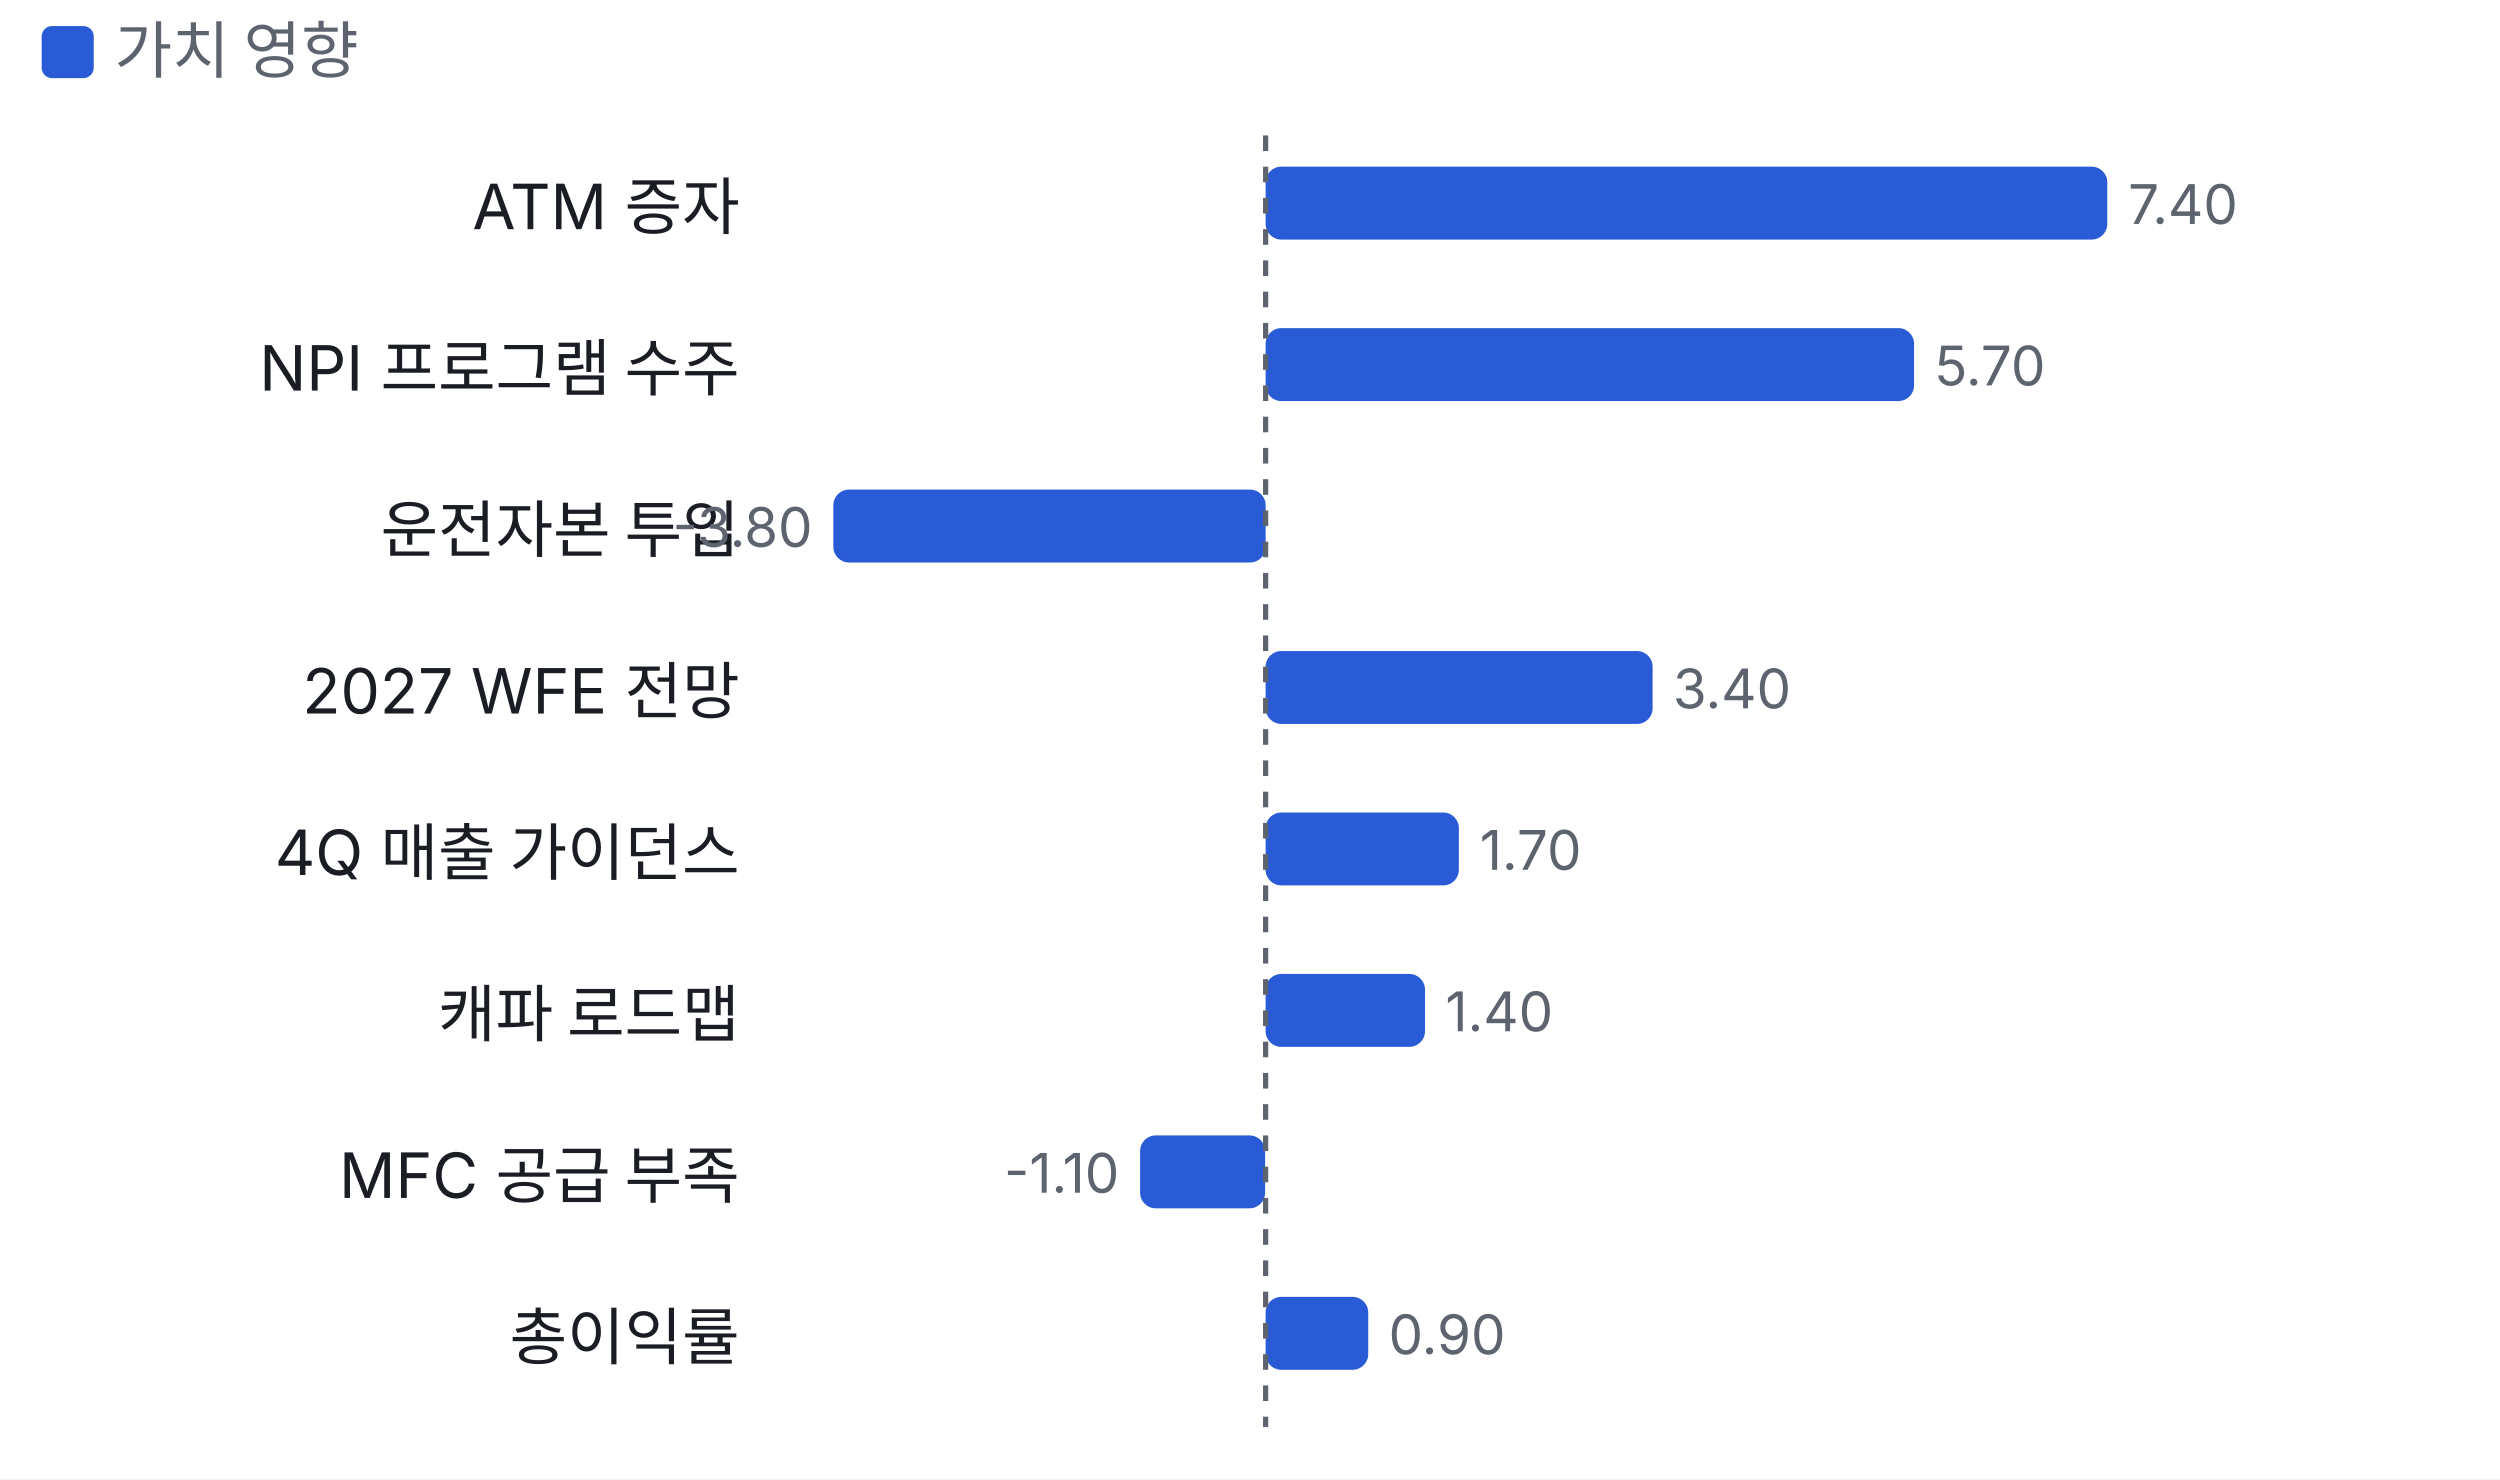
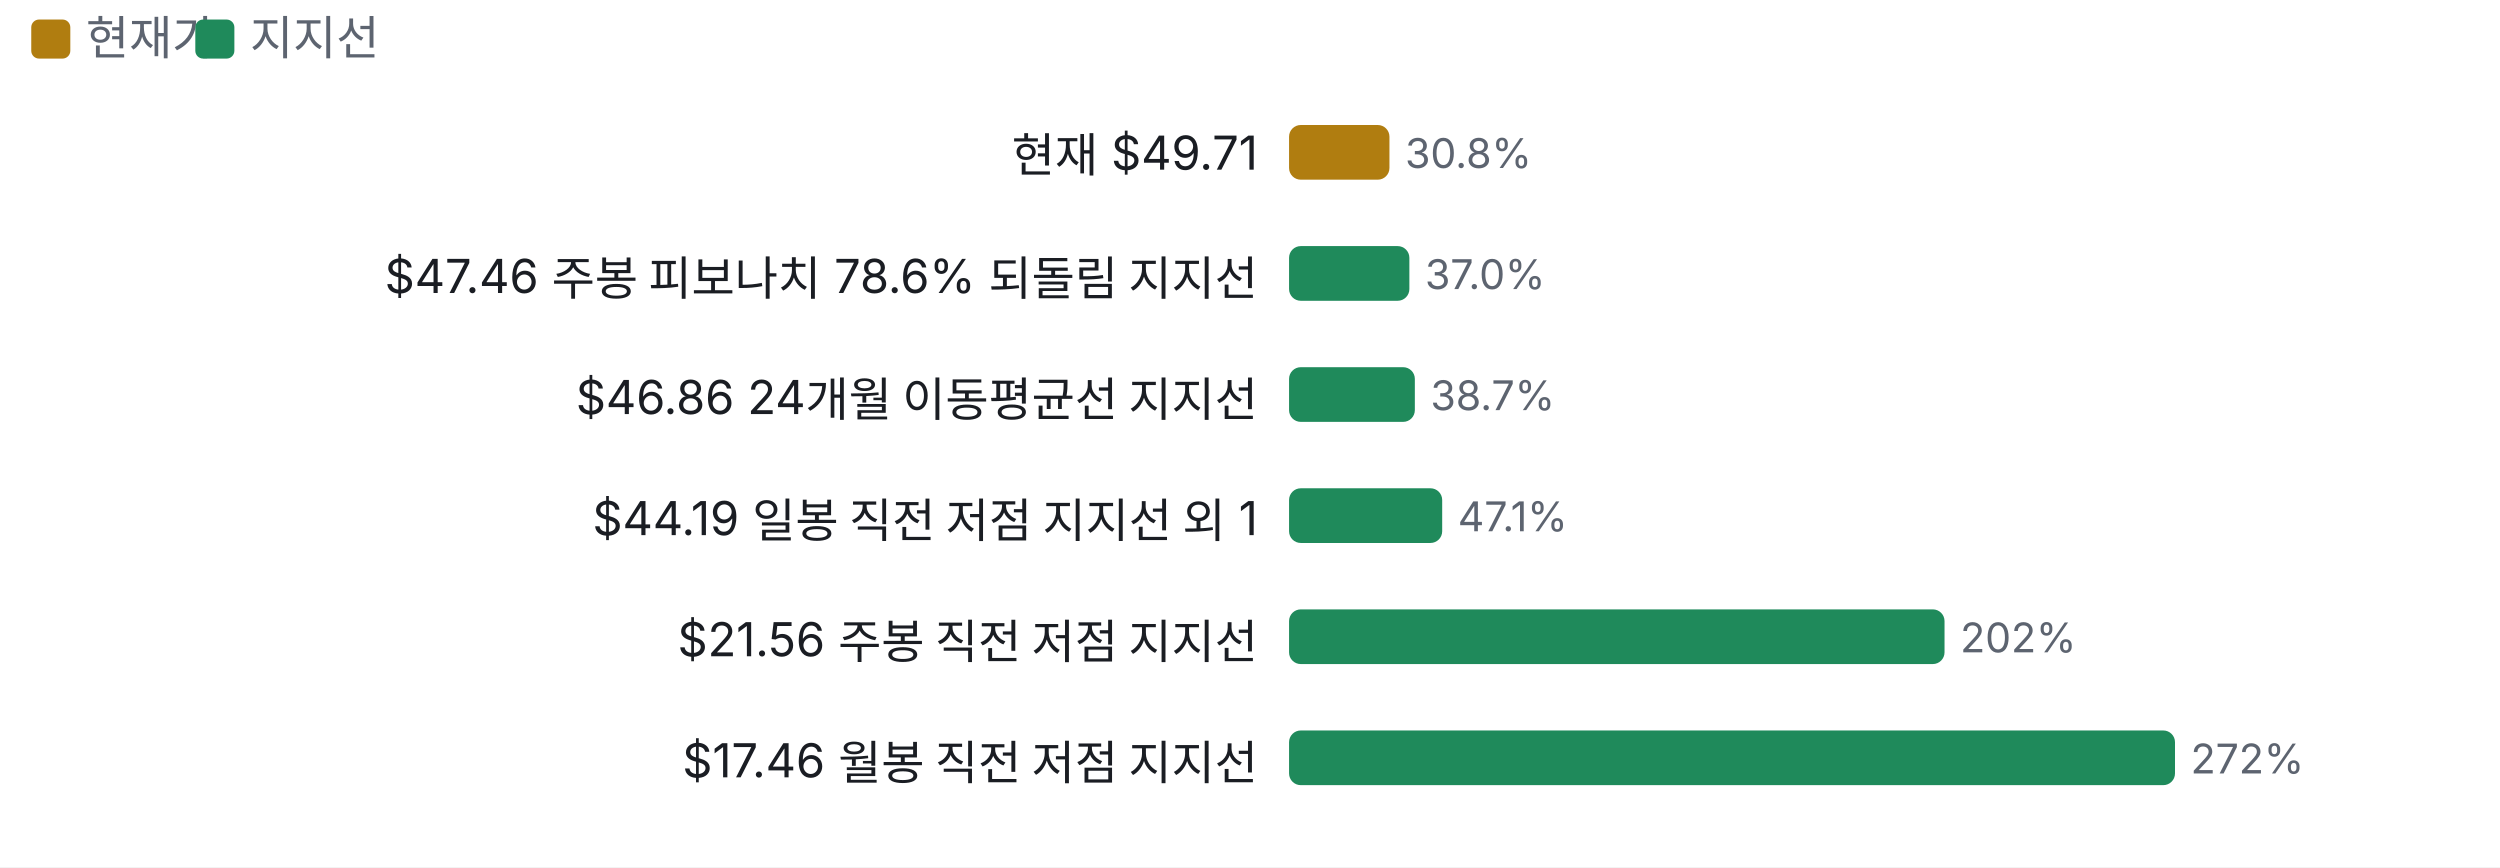
- <svg xmlns="http://www.w3.org/2000/svg" viewBox="0 0 480 284" width="480" height="284">
+ <svg xmlns="http://www.w3.org/2000/svg" viewBox="0 0 640 222" width="640" height="222">
  <style>text{fill:#5d6470;font-size:10.5px;font-family:-apple-system,'Apple SD Gothic Neo','Malgun Gothic',sans-serif}</style>
  <rect width="100%" height="100%" fill="#ffffff" />
-   <rect x="8" y="5" width="10" height="10" rx="2" fill="#2a5bd7" />
-   <text x="22" y="14" style="font-size:12px">가치 영향</text>
+   <rect x="8" y="5" width="10" height="10" rx="2" fill="#b07d10" />
+   <text x="22" y="14" style="font-size:12px">현재가</text>
+   <rect x="50" y="5" width="10" height="10" rx="2" fill="#1f8a5b" />
+   <text x="64" y="14" style="font-size:12px">지지선</text>
  <g transform="translate(0,22)">
-     <text x="142" y="22" text-anchor="end" style="fill:#1a1d23;font-size:12px">ATM 증자</text>
-     <rect x="243.0" y="10" width="161.6" height="14" rx="3" fill="#2a5bd7" />
-     <text x="408.6" y="21">7.40</text>
-     <text x="142" y="53" text-anchor="end" style="fill:#1a1d23;font-size:12px">NPI 프로그램 수주</text>
-     <rect x="243.0" y="41" width="124.5" height="14" rx="3" fill="#2a5bd7" />
-     <text x="371.5" y="52">5.70</text>
-     <text x="142" y="84" text-anchor="end" style="fill:#1a1d23;font-size:12px">운전자본 투입</text>
-     <rect x="160.0" y="72" width="83.0" height="14" rx="3" fill="#2a5bd7" />
-     <text x="156.0" y="83" text-anchor="end">-3.80</text>
-     <text x="142" y="115" text-anchor="end" style="fill:#1a1d23;font-size:12px">2027 WFE 전망</text>
-     <rect x="243.0" y="103" width="74.3" height="14" rx="3" fill="#2a5bd7" />
-     <text x="321.2" y="114">3.40</text>
-     <text x="142" y="146" text-anchor="end" style="fill:#1a1d23;font-size:12px">4Q 매출 가이던스</text>
-     <rect x="243.0" y="134" width="37.1" height="14" rx="3" fill="#2a5bd7" />
-     <text x="284.1" y="145">1.70</text>
-     <text x="142" y="177" text-anchor="end" style="fill:#1a1d23;font-size:12px">캐파 로드맵</text>
-     <rect x="243.0" y="165" width="30.6" height="14" rx="3" fill="#2a5bd7" />
-     <text x="277.5" y="176">1.40</text>
-     <text x="142" y="208" text-anchor="end" style="fill:#1a1d23;font-size:12px">MFC 공급 부족</text>
-     <rect x="218.9" y="196" width="24.0" height="14" rx="3" fill="#2a5bd7" />
-     <text x="214.9" y="207" text-anchor="end">-1.10</text>
-     <text x="142" y="239" text-anchor="end" style="fill:#1a1d23;font-size:12px">총이익률</text>
-     <rect x="243.0" y="227" width="19.7" height="14" rx="3" fill="#2a5bd7" />
-     <text x="266.6" y="238">0.90</text>
-     <line x1="243.0" x2="243.0" y1="4" y2="252" stroke="#5d6470" stroke-dasharray="3 3" />
+     <text x="322" y="22" text-anchor="end" style="fill:#1a1d23;font-size:12px">현재 $49.71</text>
+     <rect x="330.0" y="10" width="25.7" height="14" rx="3" fill="#b07d10" />
+     <text x="359.7" y="21">30.8%</text>
+     <text x="322" y="53" text-anchor="end" style="fill:#1a1d23;font-size:12px">$47.46 주봉 피보나치 78.6% 되돌림 지지선</text>
+     <rect x="330.0" y="41" width="30.8" height="14" rx="3" fill="#1f8a5b" />
+     <text x="364.8" y="52">37.0%</text>
+     <text x="322" y="84" text-anchor="end" style="fill:#1a1d23;font-size:12px">$46.86 24개월 이동평균선 지지선</text>
+     <rect x="330.0" y="72" width="32.2" height="14" rx="3" fill="#1f8a5b" />
+     <text x="366.2" y="83">38.7%</text>
+     <text x="322" y="115" text-anchor="end" style="fill:#1a1d23;font-size:12px">$44.19 일봉 직전 저점 지지선 외 1</text>
+     <rect x="330.0" y="103" width="39.2" height="14" rx="3" fill="#1f8a5b" />
+     <text x="373.2" y="114">47.1%</text>
+     <text x="322" y="146" text-anchor="end" style="fill:#1a1d23;font-size:12px">$21.56 주봉 직전 저점 지지선</text>
+     <rect x="330.0" y="134" width="167.8" height="14" rx="3" fill="#1f8a5b" />
+     <text x="501.8" y="145">202%</text>
+     <text x="322" y="177" text-anchor="end" style="fill:#1a1d23;font-size:12px">$17.46 월봉 직전 저점 지지선</text>
+     <rect x="330.0" y="165" width="226.8" height="14" rx="3" fill="#1f8a5b" />
+     <text x="560.8" y="176">272%</text>
  </g>
</svg>
